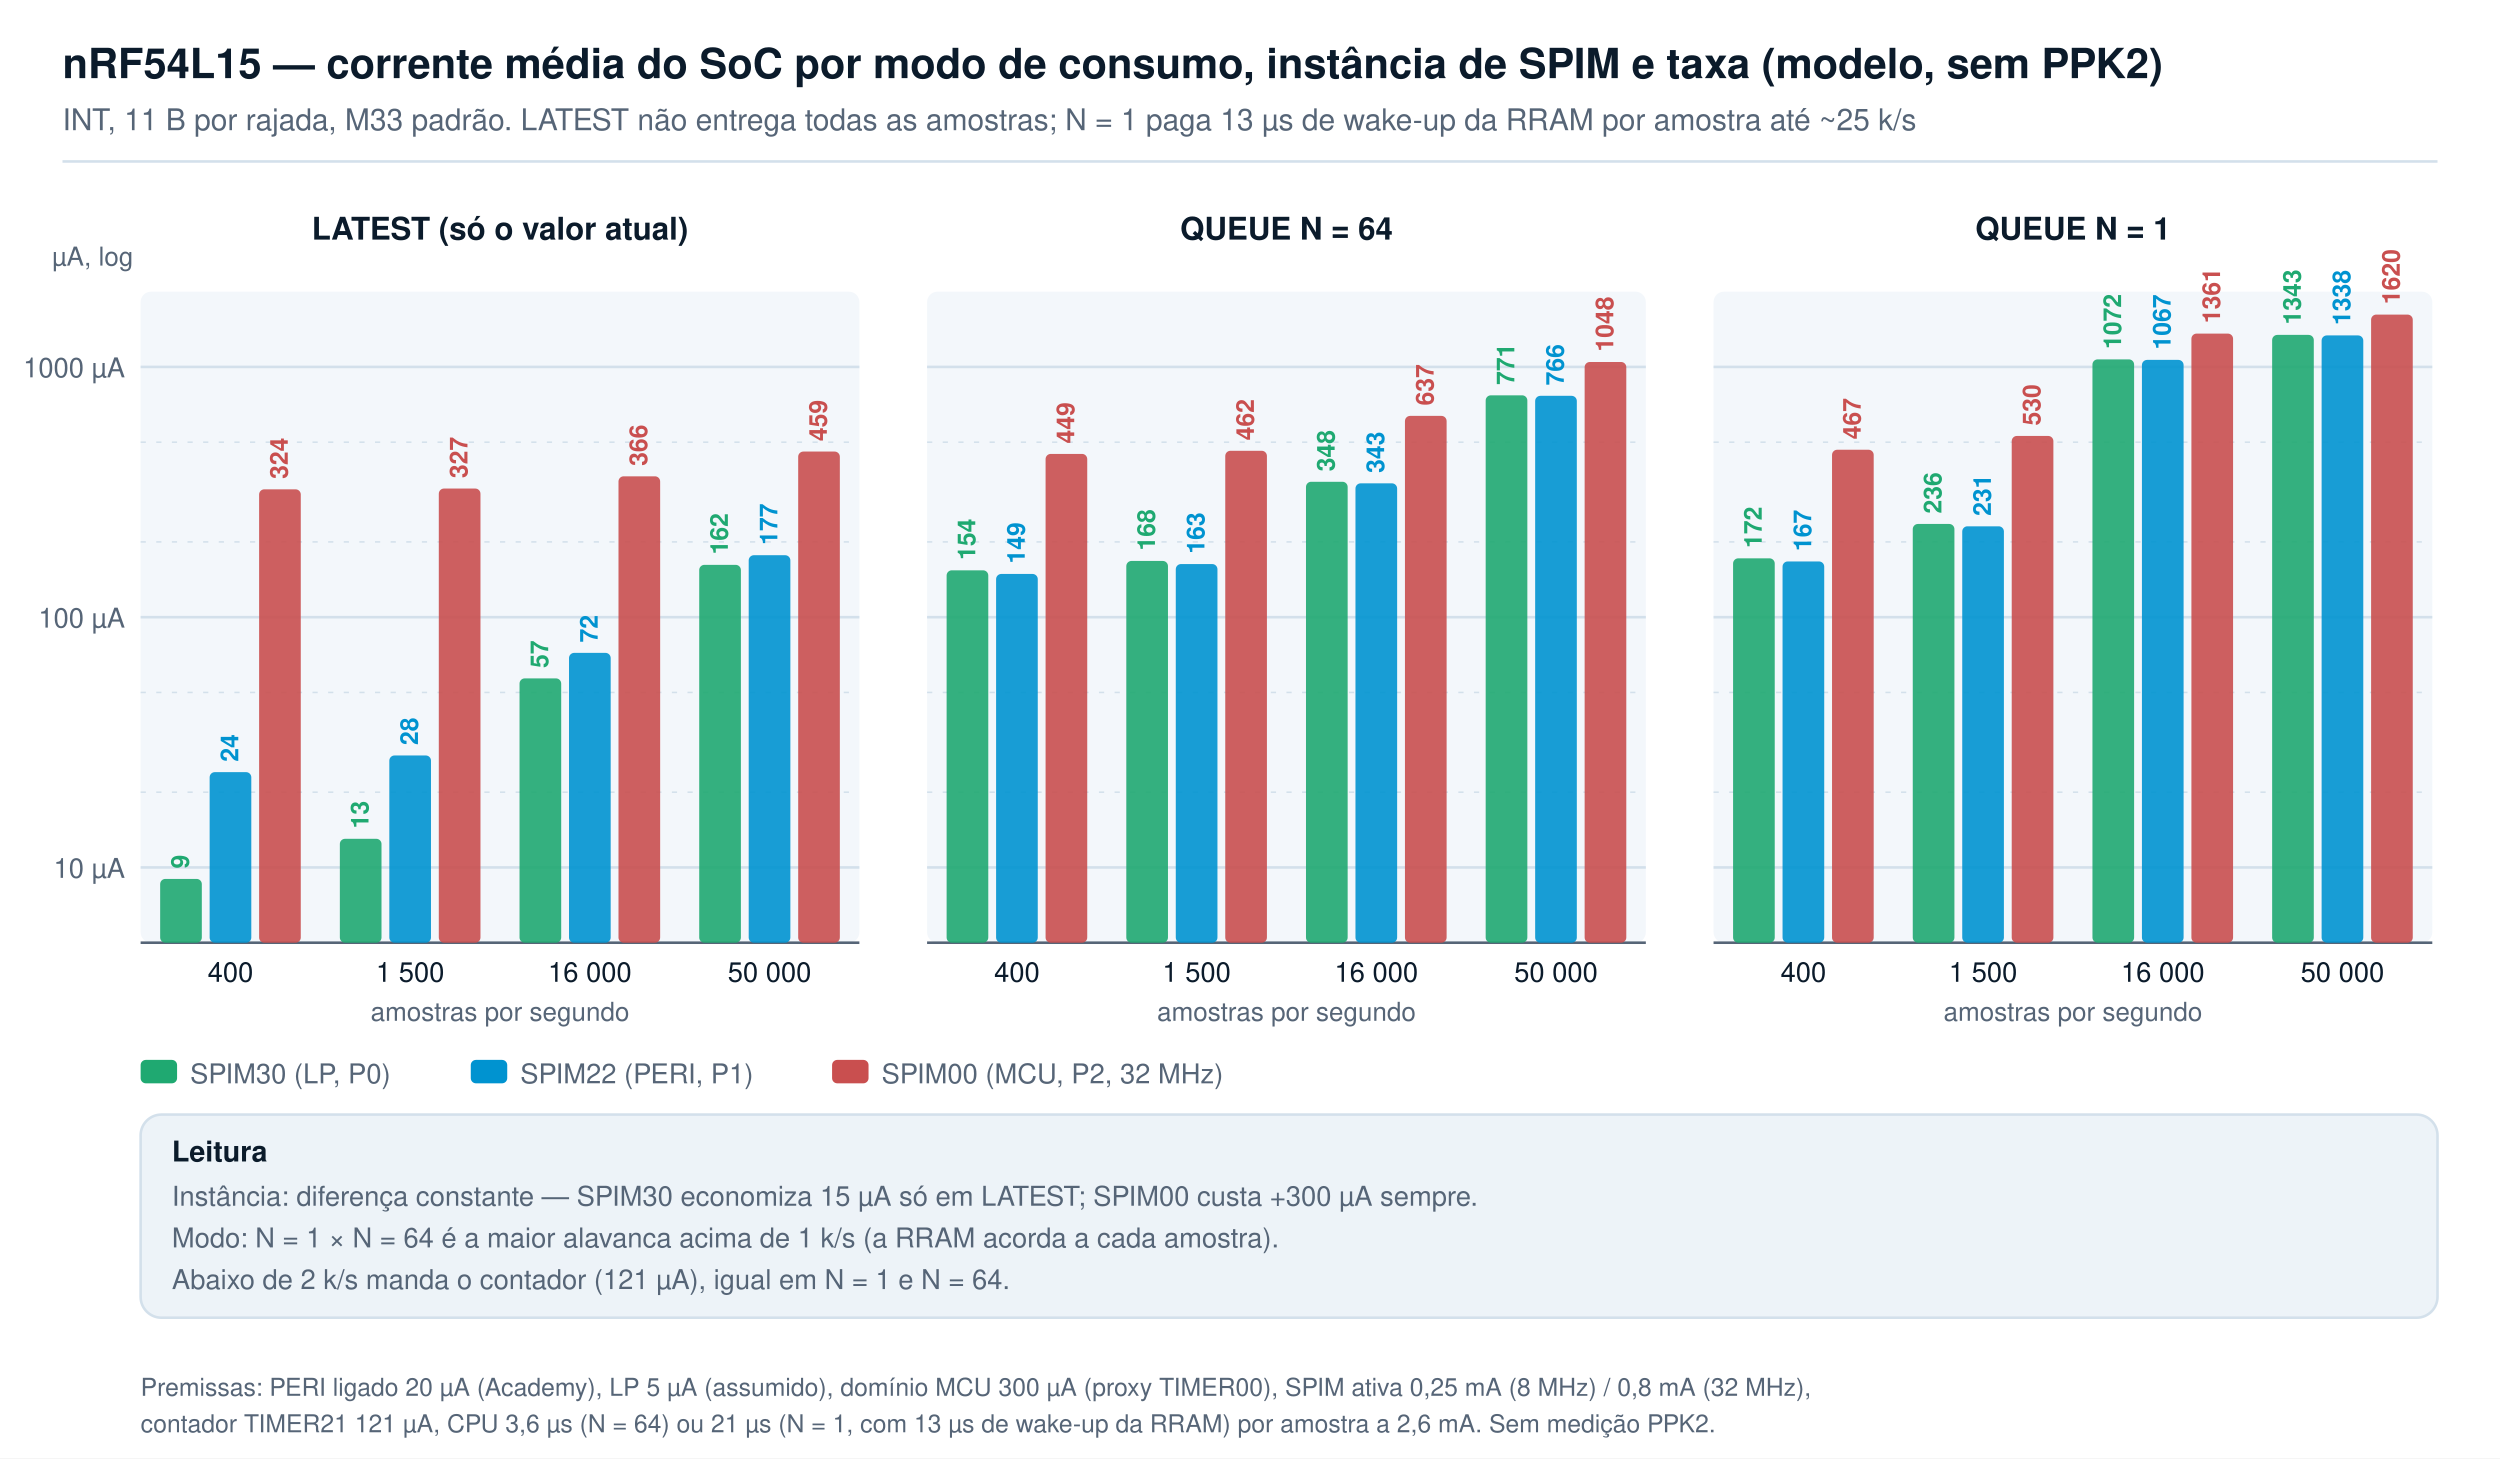
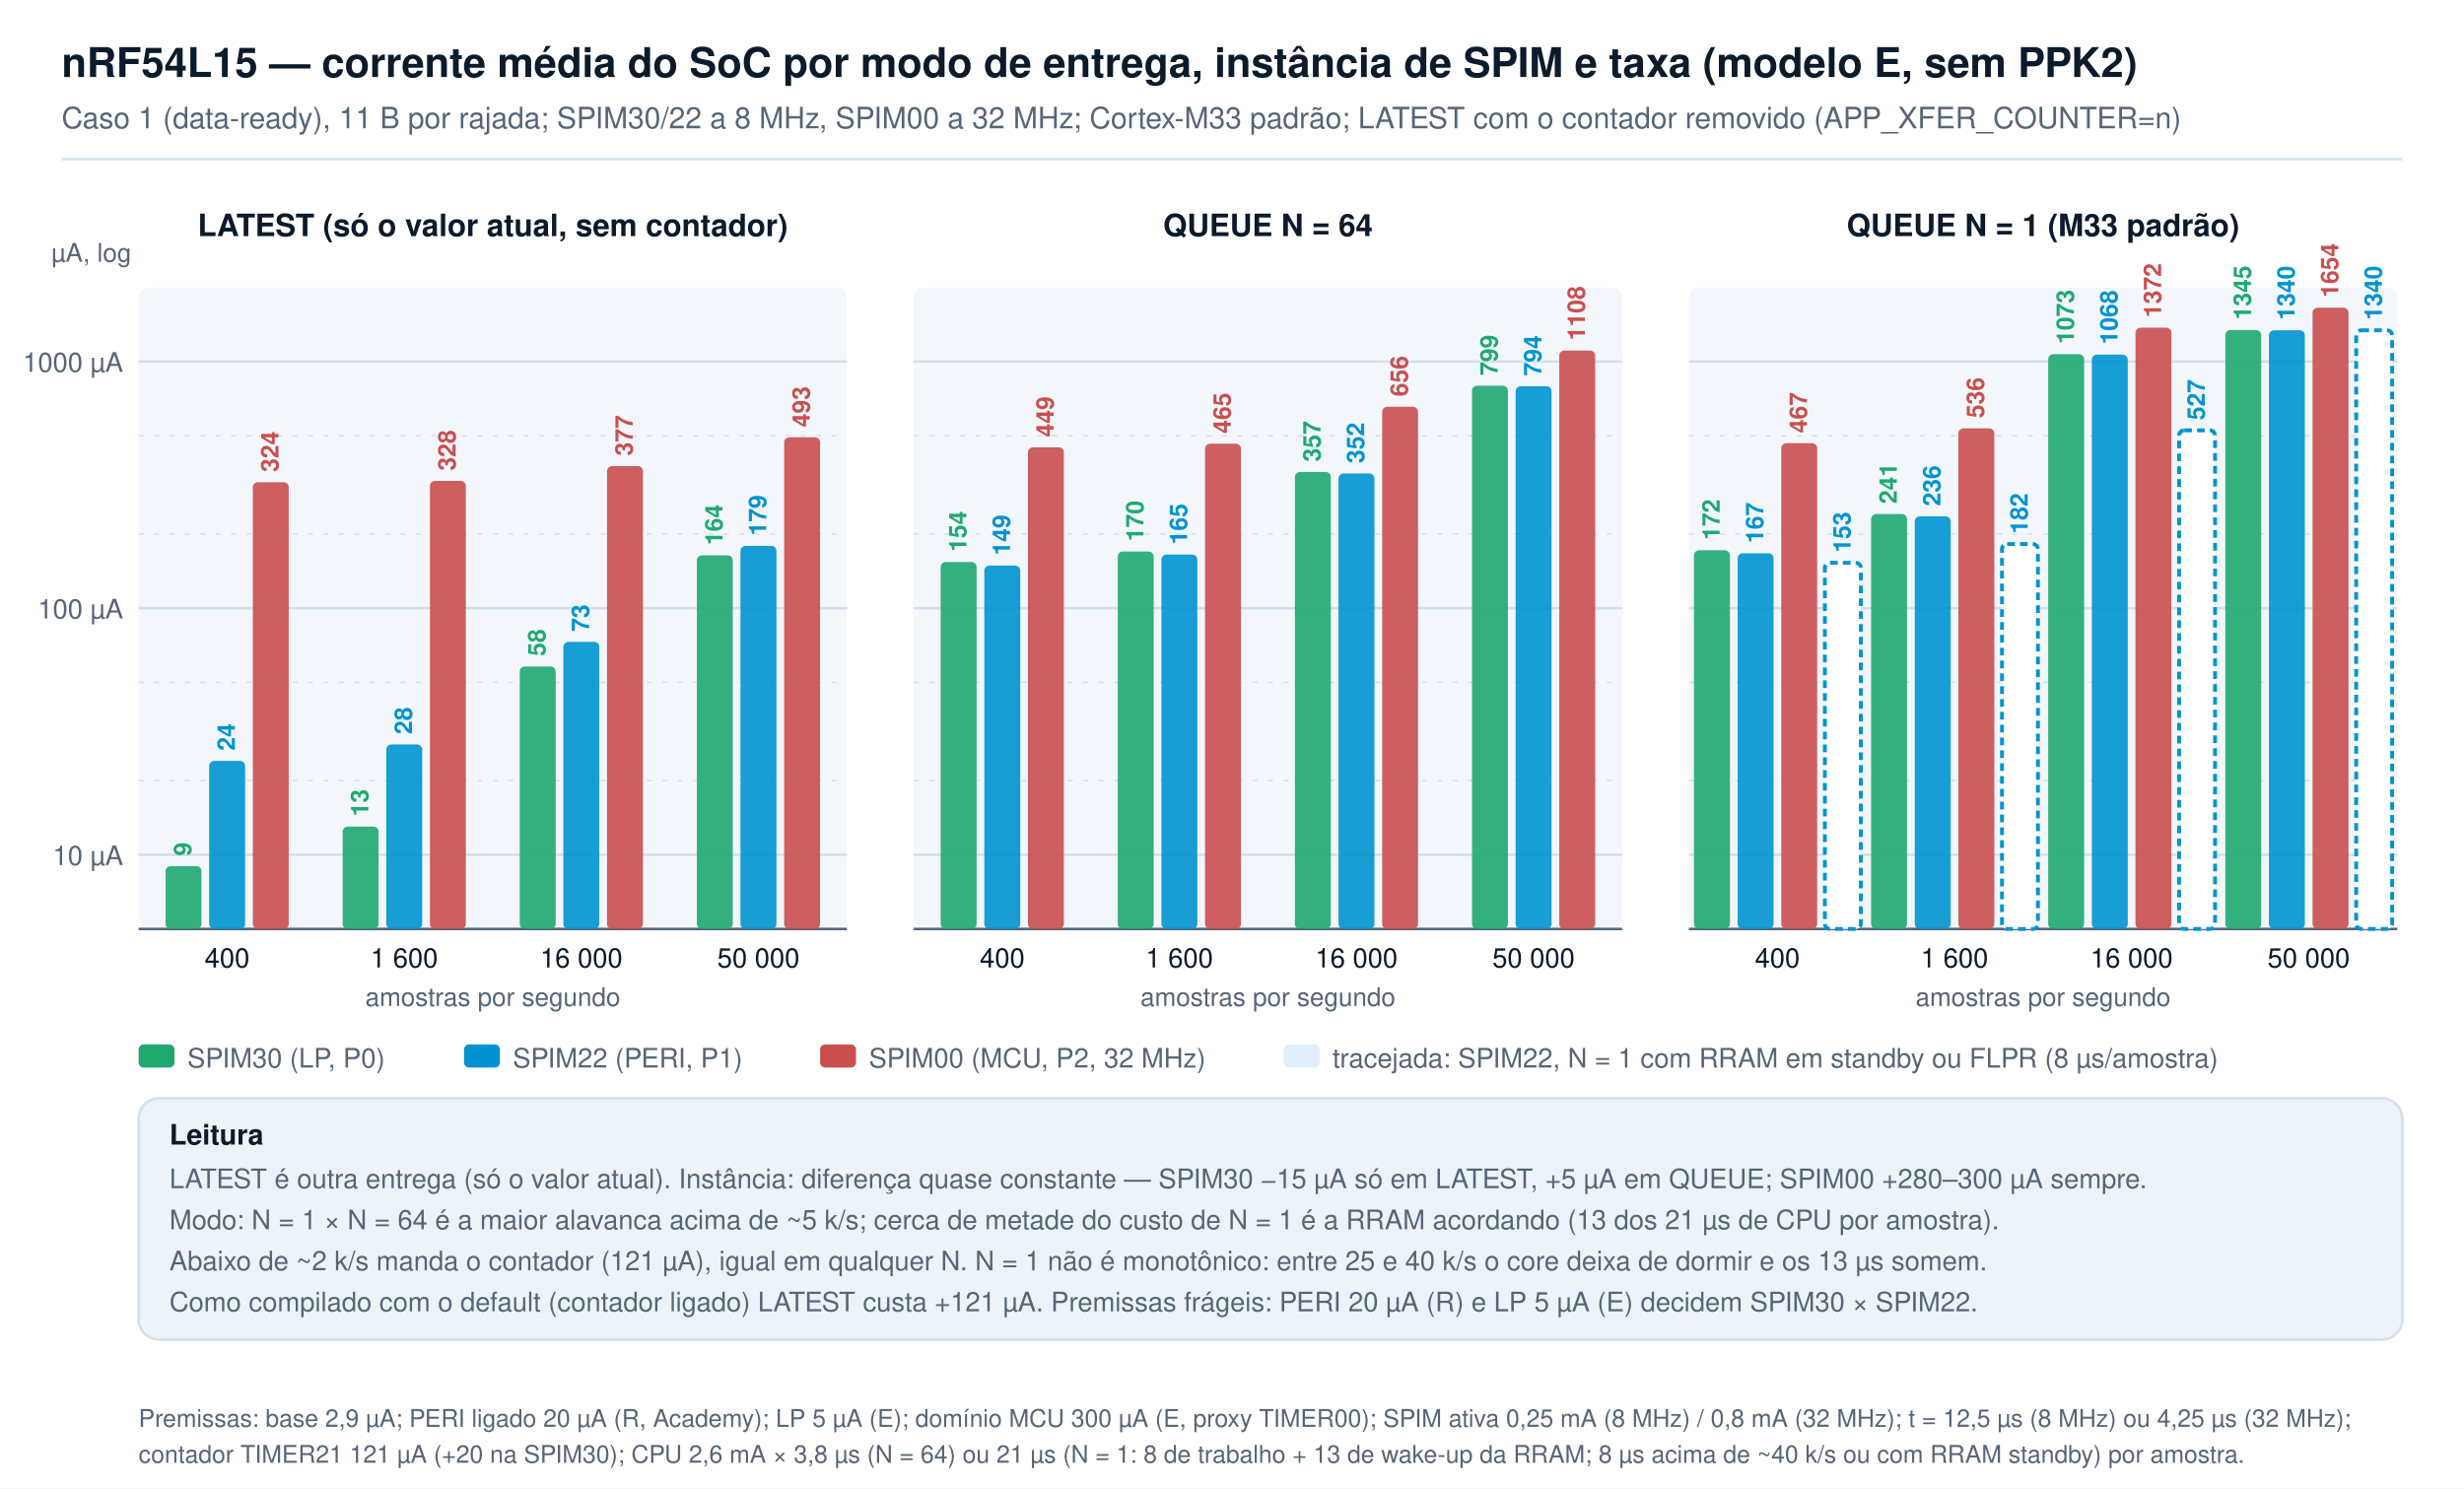
- <svg xmlns="http://www.w3.org/2000/svg" width="960" height="560" viewBox="0 0 960 560">
+ <svg xmlns="http://www.w3.org/2000/svg" width="960" height="580" viewBox="0 0 960 580">
  <defs>
    <marker id="arr" markerWidth="9" markerHeight="9" refX="7" refY="4.5" orient="auto" markerUnits="userSpaceOnUse">
      <path d="M0,0.5 L8,4.5 L0,8.5 z" fill="#566577" />
    </marker>
    <marker id="arr-blue" markerWidth="9" markerHeight="9" refX="7" refY="4.5" orient="auto" markerUnits="userSpaceOnUse">
      <path d="M0,0.5 L8,4.5 L0,8.5 z" fill="#0093D0" />
    </marker>
    <marker id="arr-green" markerWidth="9" markerHeight="9" refX="7" refY="4.5" orient="auto" markerUnits="userSpaceOnUse">
      <path d="M0,0.5 L8,4.5 L0,8.5 z" fill="#1FA971" />
    </marker>
    <marker id="arr-red" markerWidth="9" markerHeight="9" refX="7" refY="4.5" orient="auto" markerUnits="userSpaceOnUse">
      <path d="M0,0.5 L8,4.5 L0,8.5 z" fill="#C94F4F" />
    </marker>
    <filter id="shadow" x="-5%" y="-5%" width="110%" height="120%">
      <feDropShadow dx="0" dy="1.5" stdDeviation="1.5" flood-color="#00224E" flood-opacity="0.12" />
    </filter>
  </defs>
  <rect width="100%" height="100%" fill="white" />
-   <text x="24" y="30" fill="#0B1B2B" font-family="Segoe UI, Helvetica Neue, Helvetica, Arial, sans-serif" font-size="16" font-weight="600">nRF54L15 — corrente média do SoC por modo de consumo, instância de SPIM e taxa (modelo, sem PPK2)</text>
-   <text x="24" y="50" fill="#566577" font-family="Segoe UI, Helvetica Neue, Helvetica, Arial, sans-serif" font-size="11.5">INT, 11 B por rajada, M33 padrão. LATEST não entrega todas as amostras; N = 1 paga 13 µs de wake-up da RRAM por amostra até ~25 k/s</text>
+   <text x="24" y="30" fill="#0B1B2B" font-family="Segoe UI, Helvetica Neue, Helvetica, Arial, sans-serif" font-size="16" font-weight="600">nRF54L15 — corrente média do SoC por modo de entrega, instância de SPIM e taxa (modelo E, sem PPK2)</text>
+   <text x="24" y="50" fill="#566577" font-family="Segoe UI, Helvetica Neue, Helvetica, Arial, sans-serif" font-size="11.5">Caso 1 (data-ready), 11 B por rajada; SPIM30/22 a 8 MHz, SPIM00 a 32 MHz; Cortex-M33 padrão; LATEST com o contador removido (APP_XFER_COUNTER=n)</text>
  <line x1="24" y1="62" x2="936" y2="62" stroke="#D3E0EB" stroke-width="1" />
  <rect x="54" y="112" width="276" height="250" fill="#F3F7FB" rx="4" />
-   <text x="192.0" y="92" text-anchor="middle" fill="#0B1B2B" font-family="Segoe UI, Helvetica Neue, Helvetica, Arial, sans-serif" font-size="12" font-weight="600">LATEST (só o valor atual)</text>
+   <text x="192.0" y="92" text-anchor="middle" fill="#0B1B2B" font-family="Segoe UI, Helvetica Neue, Helvetica, Arial, sans-serif" font-size="12" font-weight="600">LATEST (só o valor atual, sem contador)</text>
  <line x1="54" y1="333.1" x2="330" y2="333.1" stroke="#D3E0EB" stroke-width="1" />
  <text x="48" y="337.1" text-anchor="end" fill="#566577" font-family="Segoe UI, Helvetica Neue, Helvetica, Arial, sans-serif" font-size="10.5">10 µA</text>
  <line x1="54" y1="304.2" x2="330" y2="304.2" stroke="#D3E0EB" stroke-width="0.6" stroke-dasharray="2 4" />
  <line x1="54" y1="265.9" x2="330" y2="265.9" stroke="#D3E0EB" stroke-width="0.6" stroke-dasharray="2 4" />
  <line x1="54" y1="237.0" x2="330" y2="237.0" stroke="#D3E0EB" stroke-width="1" />
  <text x="48" y="241.0" text-anchor="end" fill="#566577" font-family="Segoe UI, Helvetica Neue, Helvetica, Arial, sans-serif" font-size="10.5">100 µA</text>
  <line x1="54" y1="208.1" x2="330" y2="208.1" stroke="#D3E0EB" stroke-width="0.6" stroke-dasharray="2 4" />
  <line x1="54" y1="169.8" x2="330" y2="169.8" stroke="#D3E0EB" stroke-width="0.6" stroke-dasharray="2 4" />
  <line x1="54" y1="140.9" x2="330" y2="140.9" stroke="#D3E0EB" stroke-width="1" />
  <text x="48" y="144.9" text-anchor="end" fill="#566577" font-family="Segoe UI, Helvetica Neue, Helvetica, Arial, sans-serif" font-size="10.5">1000 µA</text>
  <line x1="54" y1="362" x2="330" y2="362" stroke="#566577" stroke-width="1" />
-   <rect x="61.5" y="337.5" width="16" height="24.5" rx="2" fill="#1FA971" opacity="0.9" />
-   <text transform="translate(72.5,333.5) rotate(-90)" fill="#1FA971" font-family="Segoe UI, Helvetica Neue, Helvetica, Arial, sans-serif" font-size="9.5" font-weight="600">9</text>
-   <rect x="80.5" y="296.5" width="16" height="65.5" rx="2" fill="#0093D0" opacity="0.9" />
+   <rect x="64.5" y="337.5" width="14" height="24.5" rx="2" fill="#1FA971" opacity="0.9" />
+   <text transform="translate(74.5,333.5) rotate(-90)" fill="#1FA971" font-family="Segoe UI, Helvetica Neue, Helvetica, Arial, sans-serif" font-size="9.5" font-weight="600">9</text>
+   <rect x="81.5" y="296.5" width="14" height="65.5" rx="2" fill="#0093D0" opacity="0.9" />
  <text transform="translate(91.5,292.5) rotate(-90)" fill="#0093D0" font-family="Segoe UI, Helvetica Neue, Helvetica, Arial, sans-serif" font-size="9.5" font-weight="600">24</text>
-   <rect x="99.5" y="187.9" width="16" height="174.1" rx="2" fill="#C94F4F" opacity="0.9" />
-   <text transform="translate(110.5,183.9) rotate(-90)" fill="#C94F4F" font-family="Segoe UI, Helvetica Neue, Helvetica, Arial, sans-serif" font-size="9.5" font-weight="600">324</text>
+   <rect x="98.5" y="187.9" width="14" height="174.1" rx="2" fill="#C94F4F" opacity="0.9" />
+   <text transform="translate(108.5,183.9) rotate(-90)" fill="#C94F4F" font-family="Segoe UI, Helvetica Neue, Helvetica, Arial, sans-serif" font-size="9.5" font-weight="600">324</text>
  <text x="88.5" y="377" text-anchor="middle" fill="#0B1B2B" font-family="Segoe UI, Helvetica Neue, Helvetica, Arial, sans-serif" font-size="10.5">400</text>
-   <rect x="130.5" y="322.1" width="16" height="39.9" rx="2" fill="#1FA971" opacity="0.9" />
-   <text transform="translate(141.5,318.1) rotate(-90)" fill="#1FA971" font-family="Segoe UI, Helvetica Neue, Helvetica, Arial, sans-serif" font-size="9.5" font-weight="600">13</text>
-   <rect x="149.5" y="290.1" width="16" height="71.9" rx="2" fill="#0093D0" opacity="0.9" />
+   <rect x="133.5" y="322.1" width="14" height="39.9" rx="2" fill="#1FA971" opacity="0.9" />
+   <text transform="translate(143.5,318.1) rotate(-90)" fill="#1FA971" font-family="Segoe UI, Helvetica Neue, Helvetica, Arial, sans-serif" font-size="9.5" font-weight="600">13</text>
+   <rect x="150.5" y="290.1" width="14" height="71.9" rx="2" fill="#0093D0" opacity="0.9" />
  <text transform="translate(160.5,286.1) rotate(-90)" fill="#0093D0" font-family="Segoe UI, Helvetica Neue, Helvetica, Arial, sans-serif" font-size="9.5" font-weight="600">28</text>
-   <rect x="168.5" y="187.6" width="16" height="174.4" rx="2" fill="#C94F4F" opacity="0.9" />
-   <text transform="translate(179.5,183.6) rotate(-90)" fill="#C94F4F" font-family="Segoe UI, Helvetica Neue, Helvetica, Arial, sans-serif" font-size="9.5" font-weight="600">327</text>
-   <text x="157.5" y="377" text-anchor="middle" fill="#0B1B2B" font-family="Segoe UI, Helvetica Neue, Helvetica, Arial, sans-serif" font-size="10.5">1 500</text>
-   <rect x="199.5" y="260.5" width="16" height="101.5" rx="2" fill="#1FA971" opacity="0.9" />
-   <text transform="translate(210.5,256.5) rotate(-90)" fill="#1FA971" font-family="Segoe UI, Helvetica Neue, Helvetica, Arial, sans-serif" font-size="9.5" font-weight="600">57</text>
-   <rect x="218.5" y="250.7" width="16" height="111.3" rx="2" fill="#0093D0" opacity="0.9" />
-   <text transform="translate(229.5,246.7) rotate(-90)" fill="#0093D0" font-family="Segoe UI, Helvetica Neue, Helvetica, Arial, sans-serif" font-size="9.5" font-weight="600">72</text>
-   <rect x="237.5" y="182.9" width="16" height="179.1" rx="2" fill="#C94F4F" opacity="0.9" />
-   <text transform="translate(248.5,178.9) rotate(-90)" fill="#C94F4F" font-family="Segoe UI, Helvetica Neue, Helvetica, Arial, sans-serif" font-size="9.5" font-weight="600">366</text>
+   <rect x="167.5" y="187.4" width="14" height="174.6" rx="2" fill="#C94F4F" opacity="0.9" />
+   <text transform="translate(177.5,183.4) rotate(-90)" fill="#C94F4F" font-family="Segoe UI, Helvetica Neue, Helvetica, Arial, sans-serif" font-size="9.5" font-weight="600">328</text>
+   <text x="157.5" y="377" text-anchor="middle" fill="#0B1B2B" font-family="Segoe UI, Helvetica Neue, Helvetica, Arial, sans-serif" font-size="10.5">1 600</text>
+   <rect x="202.5" y="259.7" width="14" height="102.3" rx="2" fill="#1FA971" opacity="0.9" />
+   <text transform="translate(212.5,255.7) rotate(-90)" fill="#1FA971" font-family="Segoe UI, Helvetica Neue, Helvetica, Arial, sans-serif" font-size="9.5" font-weight="600">58</text>
+   <rect x="219.5" y="250.1" width="14" height="111.9" rx="2" fill="#0093D0" opacity="0.9" />
+   <text transform="translate(229.5,246.1) rotate(-90)" fill="#0093D0" font-family="Segoe UI, Helvetica Neue, Helvetica, Arial, sans-serif" font-size="9.5" font-weight="600">73</text>
+   <rect x="236.5" y="181.6" width="14" height="180.4" rx="2" fill="#C94F4F" opacity="0.9" />
+   <text transform="translate(246.5,177.6) rotate(-90)" fill="#C94F4F" font-family="Segoe UI, Helvetica Neue, Helvetica, Arial, sans-serif" font-size="9.5" font-weight="600">377</text>
  <text x="226.5" y="377" text-anchor="middle" fill="#0B1B2B" font-family="Segoe UI, Helvetica Neue, Helvetica, Arial, sans-serif" font-size="10.5">16 000</text>
-   <rect x="268.5" y="216.9" width="16" height="145.1" rx="2" fill="#1FA971" opacity="0.9" />
-   <text transform="translate(279.5,212.9) rotate(-90)" fill="#1FA971" font-family="Segoe UI, Helvetica Neue, Helvetica, Arial, sans-serif" font-size="9.5" font-weight="600">162</text>
-   <rect x="287.5" y="213.2" width="16" height="148.8" rx="2" fill="#0093D0" opacity="0.9" />
-   <text transform="translate(298.5,209.2) rotate(-90)" fill="#0093D0" font-family="Segoe UI, Helvetica Neue, Helvetica, Arial, sans-serif" font-size="9.5" font-weight="600">177</text>
-   <rect x="306.5" y="173.4" width="16" height="188.6" rx="2" fill="#C94F4F" opacity="0.9" />
-   <text transform="translate(317.5,169.4) rotate(-90)" fill="#C94F4F" font-family="Segoe UI, Helvetica Neue, Helvetica, Arial, sans-serif" font-size="9.5" font-weight="600">459</text>
+   <rect x="271.5" y="216.4" width="14" height="145.6" rx="2" fill="#1FA971" opacity="0.9" />
+   <text transform="translate(281.5,212.4) rotate(-90)" fill="#1FA971" font-family="Segoe UI, Helvetica Neue, Helvetica, Arial, sans-serif" font-size="9.5" font-weight="600">164</text>
+   <rect x="288.5" y="212.7" width="14" height="149.3" rx="2" fill="#0093D0" opacity="0.9" />
+   <text transform="translate(298.5,208.7) rotate(-90)" fill="#0093D0" font-family="Segoe UI, Helvetica Neue, Helvetica, Arial, sans-serif" font-size="9.5" font-weight="600">179</text>
+   <rect x="305.5" y="170.4" width="14" height="191.6" rx="2" fill="#C94F4F" opacity="0.9" />
+   <text transform="translate(315.5,166.4) rotate(-90)" fill="#C94F4F" font-family="Segoe UI, Helvetica Neue, Helvetica, Arial, sans-serif" font-size="9.5" font-weight="600">493</text>
  <text x="295.5" y="377" text-anchor="middle" fill="#0B1B2B" font-family="Segoe UI, Helvetica Neue, Helvetica, Arial, sans-serif" font-size="10.5">50 000</text>
  <text x="192.0" y="392" text-anchor="middle" fill="#566577" font-family="Segoe UI, Helvetica Neue, Helvetica, Arial, sans-serif" font-size="10">amostras por segundo</text>
  <rect x="356" y="112" width="276" height="250" fill="#F3F7FB" rx="4" />
  <text x="494.0" y="92" text-anchor="middle" fill="#0B1B2B" font-family="Segoe UI, Helvetica Neue, Helvetica, Arial, sans-serif" font-size="12" font-weight="600">QUEUE N = 64</text>
  <line x1="356" y1="333.1" x2="632" y2="333.1" stroke="#D3E0EB" stroke-width="1" />
  <line x1="356" y1="304.2" x2="632" y2="304.2" stroke="#D3E0EB" stroke-width="0.6" stroke-dasharray="2 4" />
  <line x1="356" y1="265.9" x2="632" y2="265.9" stroke="#D3E0EB" stroke-width="0.6" stroke-dasharray="2 4" />
  <line x1="356" y1="237.0" x2="632" y2="237.0" stroke="#D3E0EB" stroke-width="1" />
  <line x1="356" y1="208.1" x2="632" y2="208.1" stroke="#D3E0EB" stroke-width="0.6" stroke-dasharray="2 4" />
  <line x1="356" y1="169.8" x2="632" y2="169.8" stroke="#D3E0EB" stroke-width="0.6" stroke-dasharray="2 4" />
  <line x1="356" y1="140.9" x2="632" y2="140.9" stroke="#D3E0EB" stroke-width="1" />
  <line x1="356" y1="362" x2="632" y2="362" stroke="#566577" stroke-width="1" />
-   <rect x="363.5" y="219.0" width="16" height="143.0" rx="2" fill="#1FA971" opacity="0.9" />
-   <text transform="translate(374.5,215.0) rotate(-90)" fill="#1FA971" font-family="Segoe UI, Helvetica Neue, Helvetica, Arial, sans-serif" font-size="9.5" font-weight="600">154</text>
-   <rect x="382.5" y="220.4" width="16" height="141.6" rx="2" fill="#0093D0" opacity="0.9" />
+   <rect x="366.5" y="219.0" width="14" height="143.0" rx="2" fill="#1FA971" opacity="0.9" />
+   <text transform="translate(376.5,215.0) rotate(-90)" fill="#1FA971" font-family="Segoe UI, Helvetica Neue, Helvetica, Arial, sans-serif" font-size="9.5" font-weight="600">154</text>
+   <rect x="383.5" y="220.4" width="14" height="141.6" rx="2" fill="#0093D0" opacity="0.9" />
  <text transform="translate(393.5,216.4) rotate(-90)" fill="#0093D0" font-family="Segoe UI, Helvetica Neue, Helvetica, Arial, sans-serif" font-size="9.5" font-weight="600">149</text>
-   <rect x="401.5" y="174.3" width="16" height="187.7" rx="2" fill="#C94F4F" opacity="0.9" />
-   <text transform="translate(412.5,170.3) rotate(-90)" fill="#C94F4F" font-family="Segoe UI, Helvetica Neue, Helvetica, Arial, sans-serif" font-size="9.5" font-weight="600">449</text>
+   <rect x="400.5" y="174.3" width="14" height="187.7" rx="2" fill="#C94F4F" opacity="0.9" />
+   <text transform="translate(410.5,170.3) rotate(-90)" fill="#C94F4F" font-family="Segoe UI, Helvetica Neue, Helvetica, Arial, sans-serif" font-size="9.5" font-weight="600">449</text>
  <text x="390.5" y="377" text-anchor="middle" fill="#0B1B2B" font-family="Segoe UI, Helvetica Neue, Helvetica, Arial, sans-serif" font-size="10.5">400</text>
-   <rect x="432.5" y="215.4" width="16" height="146.6" rx="2" fill="#1FA971" opacity="0.9" />
-   <text transform="translate(443.5,211.4) rotate(-90)" fill="#1FA971" font-family="Segoe UI, Helvetica Neue, Helvetica, Arial, sans-serif" font-size="9.5" font-weight="600">168</text>
-   <rect x="451.5" y="216.6" width="16" height="145.4" rx="2" fill="#0093D0" opacity="0.9" />
-   <text transform="translate(462.5,212.6) rotate(-90)" fill="#0093D0" font-family="Segoe UI, Helvetica Neue, Helvetica, Arial, sans-serif" font-size="9.5" font-weight="600">163</text>
-   <rect x="470.5" y="173.1" width="16" height="188.9" rx="2" fill="#C94F4F" opacity="0.9" />
-   <text transform="translate(481.5,169.1) rotate(-90)" fill="#C94F4F" font-family="Segoe UI, Helvetica Neue, Helvetica, Arial, sans-serif" font-size="9.5" font-weight="600">462</text>
-   <text x="459.5" y="377" text-anchor="middle" fill="#0B1B2B" font-family="Segoe UI, Helvetica Neue, Helvetica, Arial, sans-serif" font-size="10.5">1 500</text>
-   <rect x="501.5" y="185.0" width="16" height="177.0" rx="2" fill="#1FA971" opacity="0.9" />
-   <text transform="translate(512.5,181.0) rotate(-90)" fill="#1FA971" font-family="Segoe UI, Helvetica Neue, Helvetica, Arial, sans-serif" font-size="9.5" font-weight="600">348</text>
-   <rect x="520.5" y="185.6" width="16" height="176.4" rx="2" fill="#0093D0" opacity="0.9" />
-   <text transform="translate(531.5,181.6) rotate(-90)" fill="#0093D0" font-family="Segoe UI, Helvetica Neue, Helvetica, Arial, sans-serif" font-size="9.5" font-weight="600">343</text>
-   <rect x="539.5" y="159.7" width="16" height="202.3" rx="2" fill="#C94F4F" opacity="0.9" />
-   <text transform="translate(550.5,155.7) rotate(-90)" fill="#C94F4F" font-family="Segoe UI, Helvetica Neue, Helvetica, Arial, sans-serif" font-size="9.5" font-weight="600">637</text>
+   <rect x="435.5" y="214.9" width="14" height="147.1" rx="2" fill="#1FA971" opacity="0.9" />
+   <text transform="translate(445.5,210.9) rotate(-90)" fill="#1FA971" font-family="Segoe UI, Helvetica Neue, Helvetica, Arial, sans-serif" font-size="9.5" font-weight="600">170</text>
+   <rect x="452.5" y="216.1" width="14" height="145.9" rx="2" fill="#0093D0" opacity="0.9" />
+   <text transform="translate(462.5,212.1) rotate(-90)" fill="#0093D0" font-family="Segoe UI, Helvetica Neue, Helvetica, Arial, sans-serif" font-size="9.5" font-weight="600">165</text>
+   <rect x="469.5" y="172.9" width="14" height="189.1" rx="2" fill="#C94F4F" opacity="0.9" />
+   <text transform="translate(479.5,168.9) rotate(-90)" fill="#C94F4F" font-family="Segoe UI, Helvetica Neue, Helvetica, Arial, sans-serif" font-size="9.5" font-weight="600">465</text>
+   <text x="459.5" y="377" text-anchor="middle" fill="#0B1B2B" font-family="Segoe UI, Helvetica Neue, Helvetica, Arial, sans-serif" font-size="10.5">1 600</text>
+   <rect x="504.5" y="183.9" width="14" height="178.1" rx="2" fill="#1FA971" opacity="0.9" />
+   <text transform="translate(514.5,179.9) rotate(-90)" fill="#1FA971" font-family="Segoe UI, Helvetica Neue, Helvetica, Arial, sans-serif" font-size="9.5" font-weight="600">357</text>
+   <rect x="521.5" y="184.5" width="14" height="177.5" rx="2" fill="#0093D0" opacity="0.9" />
+   <text transform="translate(531.5,180.5) rotate(-90)" fill="#0093D0" font-family="Segoe UI, Helvetica Neue, Helvetica, Arial, sans-serif" font-size="9.5" font-weight="600">352</text>
+   <rect x="538.5" y="158.5" width="14" height="203.5" rx="2" fill="#C94F4F" opacity="0.9" />
+   <text transform="translate(548.5,154.5) rotate(-90)" fill="#C94F4F" font-family="Segoe UI, Helvetica Neue, Helvetica, Arial, sans-serif" font-size="9.5" font-weight="600">656</text>
  <text x="528.5" y="377" text-anchor="middle" fill="#0B1B2B" font-family="Segoe UI, Helvetica Neue, Helvetica, Arial, sans-serif" font-size="10.5">16 000</text>
-   <rect x="570.5" y="151.8" width="16" height="210.2" rx="2" fill="#1FA971" opacity="0.9" />
-   <text transform="translate(581.5,147.8) rotate(-90)" fill="#1FA971" font-family="Segoe UI, Helvetica Neue, Helvetica, Arial, sans-serif" font-size="9.5" font-weight="600">771</text>
-   <rect x="589.5" y="152.0" width="16" height="210.0" rx="2" fill="#0093D0" opacity="0.9" />
-   <text transform="translate(600.5,148.0) rotate(-90)" fill="#0093D0" font-family="Segoe UI, Helvetica Neue, Helvetica, Arial, sans-serif" font-size="9.5" font-weight="600">766</text>
-   <rect x="608.5" y="139.0" width="16" height="223.0" rx="2" fill="#C94F4F" opacity="0.9" />
-   <text transform="translate(619.5,135.0) rotate(-90)" fill="#C94F4F" font-family="Segoe UI, Helvetica Neue, Helvetica, Arial, sans-serif" font-size="9.5" font-weight="600">1048</text>
+   <rect x="573.5" y="150.3" width="14" height="211.7" rx="2" fill="#1FA971" opacity="0.9" />
+   <text transform="translate(583.5,146.3) rotate(-90)" fill="#1FA971" font-family="Segoe UI, Helvetica Neue, Helvetica, Arial, sans-serif" font-size="9.5" font-weight="600">799</text>
+   <rect x="590.5" y="150.5" width="14" height="211.5" rx="2" fill="#0093D0" opacity="0.9" />
+   <text transform="translate(600.5,146.5) rotate(-90)" fill="#0093D0" font-family="Segoe UI, Helvetica Neue, Helvetica, Arial, sans-serif" font-size="9.5" font-weight="600">794</text>
+   <rect x="607.5" y="136.6" width="14" height="225.4" rx="2" fill="#C94F4F" opacity="0.9" />
+   <text transform="translate(617.5,132.6) rotate(-90)" fill="#C94F4F" font-family="Segoe UI, Helvetica Neue, Helvetica, Arial, sans-serif" font-size="9.5" font-weight="600">1108</text>
  <text x="597.5" y="377" text-anchor="middle" fill="#0B1B2B" font-family="Segoe UI, Helvetica Neue, Helvetica, Arial, sans-serif" font-size="10.5">50 000</text>
  <text x="494.0" y="392" text-anchor="middle" fill="#566577" font-family="Segoe UI, Helvetica Neue, Helvetica, Arial, sans-serif" font-size="10">amostras por segundo</text>
  <rect x="658" y="112" width="276" height="250" fill="#F3F7FB" rx="4" />
-   <text x="796.0" y="92" text-anchor="middle" fill="#0B1B2B" font-family="Segoe UI, Helvetica Neue, Helvetica, Arial, sans-serif" font-size="12" font-weight="600">QUEUE N = 1</text>
+   <text x="796.0" y="92" text-anchor="middle" fill="#0B1B2B" font-family="Segoe UI, Helvetica Neue, Helvetica, Arial, sans-serif" font-size="12" font-weight="600">QUEUE N = 1 (M33 padrão)</text>
  <line x1="658" y1="333.1" x2="934" y2="333.1" stroke="#D3E0EB" stroke-width="1" />
  <line x1="658" y1="304.2" x2="934" y2="304.2" stroke="#D3E0EB" stroke-width="0.6" stroke-dasharray="2 4" />
  <line x1="658" y1="265.9" x2="934" y2="265.9" stroke="#D3E0EB" stroke-width="0.6" stroke-dasharray="2 4" />
  <line x1="658" y1="237.0" x2="934" y2="237.0" stroke="#D3E0EB" stroke-width="1" />
  <line x1="658" y1="208.1" x2="934" y2="208.1" stroke="#D3E0EB" stroke-width="0.6" stroke-dasharray="2 4" />
  <line x1="658" y1="169.8" x2="934" y2="169.8" stroke="#D3E0EB" stroke-width="0.6" stroke-dasharray="2 4" />
  <line x1="658" y1="140.9" x2="934" y2="140.9" stroke="#D3E0EB" stroke-width="1" />
  <line x1="658" y1="362" x2="934" y2="362" stroke="#566577" stroke-width="1" />
-   <rect x="665.5" y="214.4" width="16" height="147.6" rx="2" fill="#1FA971" opacity="0.9" />
-   <text transform="translate(676.5,210.4) rotate(-90)" fill="#1FA971" font-family="Segoe UI, Helvetica Neue, Helvetica, Arial, sans-serif" font-size="9.5" font-weight="600">172</text>
-   <rect x="684.5" y="215.6" width="16" height="146.4" rx="2" fill="#0093D0" opacity="0.9" />
-   <text transform="translate(695.5,211.6) rotate(-90)" fill="#0093D0" font-family="Segoe UI, Helvetica Neue, Helvetica, Arial, sans-serif" font-size="9.5" font-weight="600">167</text>
-   <rect x="703.5" y="172.7" width="16" height="189.3" rx="2" fill="#C94F4F" opacity="0.9" />
-   <text transform="translate(714.5,168.7) rotate(-90)" fill="#C94F4F" font-family="Segoe UI, Helvetica Neue, Helvetica, Arial, sans-serif" font-size="9.5" font-weight="600">467</text>
+   <rect x="660.0" y="214.4" width="14" height="147.6" rx="2" fill="#1FA971" opacity="0.9" />
+   <text transform="translate(670.0,210.4) rotate(-90)" fill="#1FA971" font-family="Segoe UI, Helvetica Neue, Helvetica, Arial, sans-serif" font-size="9.5" font-weight="600">172</text>
+   <rect x="677.0" y="215.6" width="14" height="146.4" rx="2" fill="#0093D0" opacity="0.9" />
+   <text transform="translate(687.0,211.6) rotate(-90)" fill="#0093D0" font-family="Segoe UI, Helvetica Neue, Helvetica, Arial, sans-serif" font-size="9.5" font-weight="600">167</text>
+   <rect x="694.0" y="172.7" width="14" height="189.3" rx="2" fill="#C94F4F" opacity="0.9" />
+   <text transform="translate(704.0,168.7) rotate(-90)" fill="#C94F4F" font-family="Segoe UI, Helvetica Neue, Helvetica, Arial, sans-serif" font-size="9.5" font-weight="600">467</text>
+   <rect x="711.0" y="219.3" width="14" height="142.7" rx="2" fill="white" stroke="#0093D0" stroke-width="1.5" stroke-dasharray="3 2" />
+   <text transform="translate(721.0,215.3) rotate(-90)" fill="#0093D0" font-family="Segoe UI, Helvetica Neue, Helvetica, Arial, sans-serif" font-size="9.5" font-weight="600">153</text>
  <text x="692.5" y="377" text-anchor="middle" fill="#0B1B2B" font-family="Segoe UI, Helvetica Neue, Helvetica, Arial, sans-serif" font-size="10.5">400</text>
-   <rect x="734.5" y="201.2" width="16" height="160.8" rx="2" fill="#1FA971" opacity="0.9" />
-   <text transform="translate(745.5,197.2) rotate(-90)" fill="#1FA971" font-family="Segoe UI, Helvetica Neue, Helvetica, Arial, sans-serif" font-size="9.5" font-weight="600">236</text>
-   <rect x="753.5" y="202.1" width="16" height="159.9" rx="2" fill="#0093D0" opacity="0.9" />
-   <text transform="translate(764.5,198.1) rotate(-90)" fill="#0093D0" font-family="Segoe UI, Helvetica Neue, Helvetica, Arial, sans-serif" font-size="9.5" font-weight="600">231</text>
-   <rect x="772.5" y="167.4" width="16" height="194.6" rx="2" fill="#C94F4F" opacity="0.9" />
-   <text transform="translate(783.5,163.4) rotate(-90)" fill="#C94F4F" font-family="Segoe UI, Helvetica Neue, Helvetica, Arial, sans-serif" font-size="9.5" font-weight="600">530</text>
-   <text x="761.5" y="377" text-anchor="middle" fill="#0B1B2B" font-family="Segoe UI, Helvetica Neue, Helvetica, Arial, sans-serif" font-size="10.5">1 500</text>
-   <rect x="803.5" y="138.0" width="16" height="224.0" rx="2" fill="#1FA971" opacity="0.9" />
-   <text transform="translate(814.5,134.0) rotate(-90)" fill="#1FA971" font-family="Segoe UI, Helvetica Neue, Helvetica, Arial, sans-serif" font-size="9.5" font-weight="600">1072</text>
-   <rect x="822.5" y="138.2" width="16" height="223.8" rx="2" fill="#0093D0" opacity="0.9" />
-   <text transform="translate(833.5,134.2) rotate(-90)" fill="#0093D0" font-family="Segoe UI, Helvetica Neue, Helvetica, Arial, sans-serif" font-size="9.5" font-weight="600">1067</text>
-   <rect x="841.5" y="128.1" width="16" height="233.9" rx="2" fill="#C94F4F" opacity="0.9" />
-   <text transform="translate(852.5,124.1) rotate(-90)" fill="#C94F4F" font-family="Segoe UI, Helvetica Neue, Helvetica, Arial, sans-serif" font-size="9.5" font-weight="600">1361</text>
+   <rect x="729.0" y="200.3" width="14" height="161.7" rx="2" fill="#1FA971" opacity="0.9" />
+   <text transform="translate(739.0,196.3) rotate(-90)" fill="#1FA971" font-family="Segoe UI, Helvetica Neue, Helvetica, Arial, sans-serif" font-size="9.5" font-weight="600">241</text>
+   <rect x="746.0" y="201.2" width="14" height="160.8" rx="2" fill="#0093D0" opacity="0.9" />
+   <text transform="translate(756.0,197.2) rotate(-90)" fill="#0093D0" font-family="Segoe UI, Helvetica Neue, Helvetica, Arial, sans-serif" font-size="9.5" font-weight="600">236</text>
+   <rect x="763.0" y="166.9" width="14" height="195.1" rx="2" fill="#C94F4F" opacity="0.9" />
+   <text transform="translate(773.0,162.9) rotate(-90)" fill="#C94F4F" font-family="Segoe UI, Helvetica Neue, Helvetica, Arial, sans-serif" font-size="9.5" font-weight="600">536</text>
+   <rect x="780.0" y="212.0" width="14" height="150.0" rx="2" fill="white" stroke="#0093D0" stroke-width="1.5" stroke-dasharray="3 2" />
+   <text transform="translate(790.0,208.0) rotate(-90)" fill="#0093D0" font-family="Segoe UI, Helvetica Neue, Helvetica, Arial, sans-serif" font-size="9.5" font-weight="600">182</text>
+   <text x="761.5" y="377" text-anchor="middle" fill="#0B1B2B" font-family="Segoe UI, Helvetica Neue, Helvetica, Arial, sans-serif" font-size="10.5">1 600</text>
+   <rect x="798.0" y="138.0" width="14" height="224.0" rx="2" fill="#1FA971" opacity="0.9" />
+   <text transform="translate(808.0,134.0) rotate(-90)" fill="#1FA971" font-family="Segoe UI, Helvetica Neue, Helvetica, Arial, sans-serif" font-size="9.5" font-weight="600">1073</text>
+   <rect x="815.0" y="138.2" width="14" height="223.8" rx="2" fill="#0093D0" opacity="0.9" />
+   <text transform="translate(825.0,134.2) rotate(-90)" fill="#0093D0" font-family="Segoe UI, Helvetica Neue, Helvetica, Arial, sans-serif" font-size="9.5" font-weight="600">1068</text>
+   <rect x="832.0" y="127.7" width="14" height="234.3" rx="2" fill="#C94F4F" opacity="0.9" />
+   <text transform="translate(842.0,123.7) rotate(-90)" fill="#C94F4F" font-family="Segoe UI, Helvetica Neue, Helvetica, Arial, sans-serif" font-size="9.5" font-weight="600">1372</text>
+   <rect x="849.0" y="167.7" width="14" height="194.3" rx="2" fill="white" stroke="#0093D0" stroke-width="1.5" stroke-dasharray="3 2" />
+   <text transform="translate(859.0,163.7) rotate(-90)" fill="#0093D0" font-family="Segoe UI, Helvetica Neue, Helvetica, Arial, sans-serif" font-size="9.5" font-weight="600">527</text>
  <text x="830.5" y="377" text-anchor="middle" fill="#0B1B2B" font-family="Segoe UI, Helvetica Neue, Helvetica, Arial, sans-serif" font-size="10.5">16 000</text>
-   <rect x="872.5" y="128.6" width="16" height="233.4" rx="2" fill="#1FA971" opacity="0.9" />
-   <text transform="translate(883.5,124.6) rotate(-90)" fill="#1FA971" font-family="Segoe UI, Helvetica Neue, Helvetica, Arial, sans-serif" font-size="9.5" font-weight="600">1343</text>
-   <rect x="891.5" y="128.8" width="16" height="233.2" rx="2" fill="#0093D0" opacity="0.9" />
-   <text transform="translate(902.5,124.8) rotate(-90)" fill="#0093D0" font-family="Segoe UI, Helvetica Neue, Helvetica, Arial, sans-serif" font-size="9.5" font-weight="600">1338</text>
-   <rect x="910.5" y="120.8" width="16" height="241.2" rx="2" fill="#C94F4F" opacity="0.9" />
-   <text transform="translate(921.5,116.8) rotate(-90)" fill="#C94F4F" font-family="Segoe UI, Helvetica Neue, Helvetica, Arial, sans-serif" font-size="9.5" font-weight="600">1620</text>
+   <rect x="867.0" y="128.6" width="14" height="233.4" rx="2" fill="#1FA971" opacity="0.9" />
+   <text transform="translate(877.0,124.6) rotate(-90)" fill="#1FA971" font-family="Segoe UI, Helvetica Neue, Helvetica, Arial, sans-serif" font-size="9.5" font-weight="600">1345</text>
+   <rect x="884.0" y="128.7" width="14" height="233.3" rx="2" fill="#0093D0" opacity="0.9" />
+   <text transform="translate(894.0,124.7) rotate(-90)" fill="#0093D0" font-family="Segoe UI, Helvetica Neue, Helvetica, Arial, sans-serif" font-size="9.5" font-weight="600">1340</text>
+   <rect x="901.0" y="119.9" width="14" height="242.1" rx="2" fill="#C94F4F" opacity="0.9" />
+   <text transform="translate(911.0,115.9) rotate(-90)" fill="#C94F4F" font-family="Segoe UI, Helvetica Neue, Helvetica, Arial, sans-serif" font-size="9.5" font-weight="600">1654</text>
+   <rect x="918.0" y="128.7" width="14" height="233.3" rx="2" fill="white" stroke="#0093D0" stroke-width="1.5" stroke-dasharray="3 2" />
+   <text transform="translate(928.0,124.7) rotate(-90)" fill="#0093D0" font-family="Segoe UI, Helvetica Neue, Helvetica, Arial, sans-serif" font-size="9.5" font-weight="600">1340</text>
  <text x="899.5" y="377" text-anchor="middle" fill="#0B1B2B" font-family="Segoe UI, Helvetica Neue, Helvetica, Arial, sans-serif" font-size="10.5">50 000</text>
  <text x="796.0" y="392" text-anchor="middle" fill="#566577" font-family="Segoe UI, Helvetica Neue, Helvetica, Arial, sans-serif" font-size="10">amostras por segundo</text>
  <text x="20" y="102" fill="#566577" font-family="Segoe UI, Helvetica Neue, Helvetica, Arial, sans-serif" font-size="10">µA, log</text>
  <rect x="54" y="407" width="14" height="9" rx="2" fill="#1FA971" />
  <text x="73" y="416" fill="#566577" font-family="Segoe UI, Helvetica Neue, Helvetica, Arial, sans-serif" font-size="10.5">SPIM30 (LP, P0)</text>
  <rect x="180.775" y="407" width="14" height="9" rx="2" fill="#0093D0" />
  <text x="199.775" y="416" fill="#566577" font-family="Segoe UI, Helvetica Neue, Helvetica, Arial, sans-serif" font-size="10.5">SPIM22 (PERI, P1)</text>
  <rect x="319.52" y="407" width="14" height="9" rx="2" fill="#C94F4F" />
  <text x="338.52" y="416" fill="#566577" font-family="Segoe UI, Helvetica Neue, Helvetica, Arial, sans-serif" font-size="10.5">SPIM00 (MCU, P2, 32 MHz)</text>
-   <rect x="54" y="428" width="882" height="78" rx="8" fill="#EDF3F8" stroke="#D3E0EB" />
+   <rect x="500.16" y="407" width="14" height="9" rx="2" fill="#E1F0FA" />
+   <text x="519.16" y="416" fill="#566577" font-family="Segoe UI, Helvetica Neue, Helvetica, Arial, sans-serif" font-size="10.5">tracejada: SPIM22, N = 1 com RRAM em standby ou FLPR (8 µs/amostra)</text>
+   <rect x="54" y="428" width="882" height="94" rx="8" fill="#EDF3F8" stroke="#D3E0EB" />
  <text x="66" y="446" fill="#0B1B2B" font-family="Segoe UI, Helvetica Neue, Helvetica, Arial, sans-serif" font-size="11" font-weight="600">Leitura</text>
-   <text x="66" y="463" fill="#566577" font-family="Segoe UI, Helvetica Neue, Helvetica, Arial, sans-serif" font-size="10.5">Instância: diferença constante — SPIM30 economiza 15 µA só em LATEST; SPIM00 custa +300 µA sempre.</text>
-   <text x="66" y="479" fill="#566577" font-family="Segoe UI, Helvetica Neue, Helvetica, Arial, sans-serif" font-size="10.5">Modo: N = 1 × N = 64 é a maior alavanca acima de 1 k/s (a RRAM acorda a cada amostra).</text>
-   <text x="66" y="495" fill="#566577" font-family="Segoe UI, Helvetica Neue, Helvetica, Arial, sans-serif" font-size="10.5">Abaixo de 2 k/s manda o contador (121 µA), igual em N = 1 e N = 64.</text>
-   <text x="54" y="536" fill="#566577" font-family="Segoe UI, Helvetica Neue, Helvetica, Arial, sans-serif" font-size="9.5">Premissas: PERI ligado 20 µA (Academy), LP 5 µA (assumido), domínio MCU 300 µA (proxy TIMER00), SPIM ativa 0,25 mA (8 MHz) / 0,8 mA (32 MHz),</text>
-   <text x="54" y="550" fill="#566577" font-family="Segoe UI, Helvetica Neue, Helvetica, Arial, sans-serif" font-size="9.5">contador TIMER21 121 µA, CPU 3,6 µs (N = 64) ou 21 µs (N = 1, com 13 µs de wake-up da RRAM) por amostra a 2,6 mA. Sem medição PPK2.</text>
+   <text x="66" y="463" fill="#566577" font-family="Segoe UI, Helvetica Neue, Helvetica, Arial, sans-serif" font-size="10.5">LATEST é outra entrega (só o valor atual). Instância: diferença quase constante — SPIM30 −15 µA só em LATEST, +5 µA em QUEUE; SPIM00 +280–300 µA sempre.</text>
+   <text x="66" y="479" fill="#566577" font-family="Segoe UI, Helvetica Neue, Helvetica, Arial, sans-serif" font-size="10.5">Modo: N = 1 × N = 64 é a maior alavanca acima de ~5 k/s; cerca de metade do custo de N = 1 é a RRAM acordando (13 dos 21 µs de CPU por amostra).</text>
+   <text x="66" y="495" fill="#566577" font-family="Segoe UI, Helvetica Neue, Helvetica, Arial, sans-serif" font-size="10.5">Abaixo de ~2 k/s manda o contador (121 µA), igual em qualquer N. N = 1 não é monotônico: entre 25 e 40 k/s o core deixa de dormir e os 13 µs somem.</text>
+   <text x="66" y="511" fill="#566577" font-family="Segoe UI, Helvetica Neue, Helvetica, Arial, sans-serif" font-size="10.5">Como compilado com o default (contador ligado) LATEST custa +121 µA. Premissas frágeis: PERI 20 µA (R) e LP 5 µA (E) decidem SPIM30 × SPIM22.</text>
+   <text x="54" y="556" fill="#566577" font-family="Segoe UI, Helvetica Neue, Helvetica, Arial, sans-serif" font-size="9.5">Premissas: base 2,9 µA; PERI ligado 20 µA (R, Academy); LP 5 µA (E); domínio MCU 300 µA (E, proxy TIMER00); SPIM ativa 0,25 mA (8 MHz) / 0,8 mA (32 MHz); t = 12,5 µs (8 MHz) ou 4,25 µs (32 MHz);</text>
+   <text x="54" y="570" fill="#566577" font-family="Segoe UI, Helvetica Neue, Helvetica, Arial, sans-serif" font-size="9.5">contador TIMER21 121 µA (+20 na SPIM30); CPU 2,6 mA × 3,8 µs (N = 64) ou 21 µs (N = 1: 8 de trabalho + 13 de wake-up da RRAM; 8 µs acima de ~40 k/s ou com RRAM standby) por amostra.</text>
</svg>
